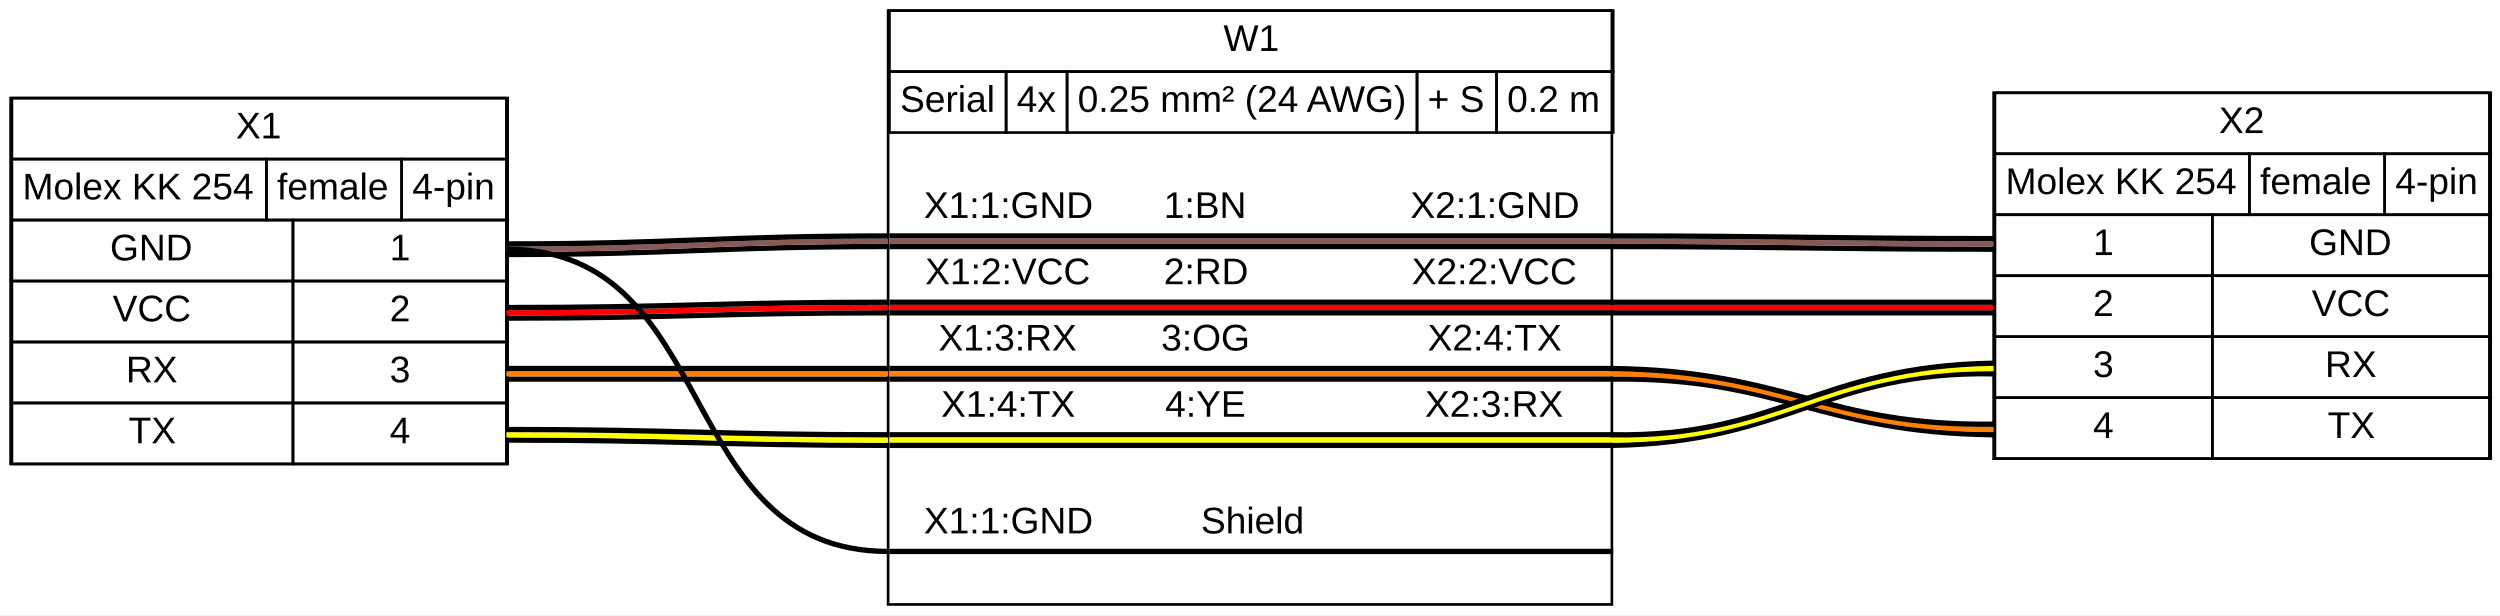
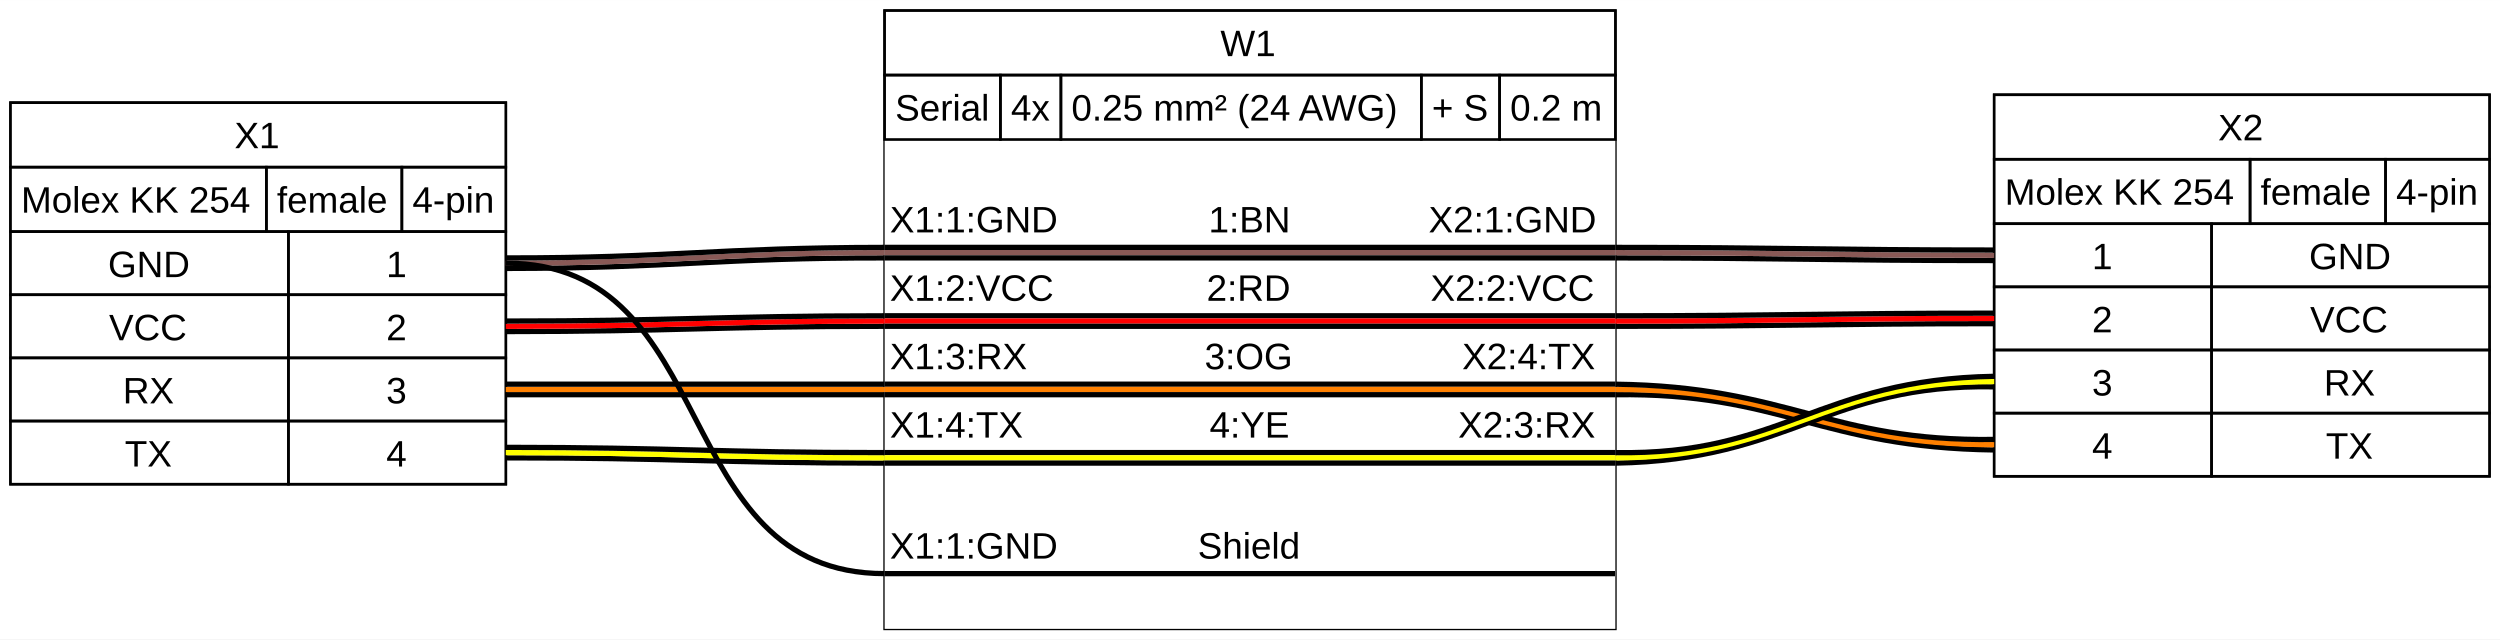
- <svg xmlns="http://www.w3.org/2000/svg" width="943pt" height="232pt" viewBox="0.00 0.00 943.00 232.00">
-   <g id="graph0" class="graph" transform="scale(1 1) rotate(0) translate(4 228)">
-     <polygon fill="#ffffff" stroke="transparent" points="-4,4 -4,-228 939,-228 939,4 -4,4" />
+ <svg xmlns="http://www.w3.org/2000/svg" width="950pt" height="243pt" viewBox="0.00 0.00 950.25 243.00">
+   <g id="graph0" class="graph" transform="scale(1 1) rotate(0) translate(4 239)">
+     <polygon fill="#ffffff" stroke="none" points="-4,4 -4,-239 946.25,-239 946.25,4 -4,4" />
    <g id="node1" class="node">
-       <polygon fill="#ffffff" stroke="black" points="187,-191 0,-191 0,-53 187,-53 187,-191" />
-       <polygon fill="none" stroke="black" points="0.5,-168 0.5,-191 187.5,-191 187.5,-168 0.5,-168" />
-       <text text-anchor="start" x="85" y="-175.8" font-family="arial" font-size="14.00">X1</text>
-       <polygon fill="none" stroke="black" points="0.5,-145 0.5,-168 96.5,-168 96.5,-145 0.5,-145" />
-       <text text-anchor="start" x="4.5" y="-152.8" font-family="arial" font-size="14.00">Molex KK 254</text>
-       <polygon fill="none" stroke="black" points="96.5,-145 96.5,-168 147.5,-168 147.5,-145 96.5,-145" />
-       <text text-anchor="start" x="100.5" y="-152.8" font-family="arial" font-size="14.00">female</text>
-       <polygon fill="none" stroke="black" points="147.5,-145 147.5,-168 187.5,-168 187.5,-145 147.5,-145" />
-       <text text-anchor="start" x="151.5" y="-152.8" font-family="arial" font-size="14.00">4-pin</text>
-       <polygon fill="none" stroke="black" points="0.5,-122 0.5,-145 106.5,-145 106.5,-122 0.5,-122" />
-       <text text-anchor="start" x="37.5" y="-129.8" font-family="arial" font-size="14.00">GND</text>
-       <polygon fill="none" stroke="black" points="106.5,-122 106.5,-145 187.5,-145 187.5,-122 106.5,-122" />
-       <text text-anchor="start" x="143" y="-129.8" font-family="arial" font-size="14.00">1</text>
-       <polygon fill="none" stroke="black" points="0.5,-99 0.5,-122 106.5,-122 106.5,-99 0.5,-99" />
-       <text text-anchor="start" x="38.5" y="-106.8" font-family="arial" font-size="14.00">VCC</text>
-       <polygon fill="none" stroke="black" points="106.5,-99 106.5,-122 187.5,-122 187.5,-99 106.5,-99" />
-       <text text-anchor="start" x="143" y="-106.8" font-family="arial" font-size="14.00">2</text>
-       <polygon fill="none" stroke="black" points="0.5,-76 0.5,-99 106.5,-99 106.5,-76 0.5,-76" />
-       <text text-anchor="start" x="43.5" y="-83.8" font-family="arial" font-size="14.00">RX</text>
-       <polygon fill="none" stroke="black" points="106.5,-76 106.5,-99 187.5,-99 187.5,-76 106.5,-76" />
-       <text text-anchor="start" x="143" y="-83.8" font-family="arial" font-size="14.00">3</text>
-       <polygon fill="none" stroke="black" points="0.5,-53 0.5,-76 106.5,-76 106.5,-53 0.5,-53" />
-       <text text-anchor="start" x="44.5" y="-60.8" font-family="arial" font-size="14.00">TX</text>
-       <polygon fill="none" stroke="black" points="106.5,-53 106.5,-76 187.5,-76 187.5,-53 106.5,-53" />
-       <text text-anchor="start" x="143" y="-60.8" font-family="arial" font-size="14.00">4</text>
+       <polygon fill="#ffffff" stroke="black" points="188.25,-200 0,-200 0,-55 188.25,-55 188.25,-200" />
+       <polygon fill="#ffffff" stroke="none" points="0,-55 0,-200 188.25,-200 188.25,-55 0,-55" />
+       <polygon fill="none" stroke="black" points="0,-175.5 0,-200 188.25,-200 188.25,-175.5 0,-175.5" />
+       <text text-anchor="start" x="85.13" y="-182.7" font-family="arial" font-size="14.00">X1</text>
+       <polygon fill="none" stroke="black" points="0,-151 0,-175.5 97.25,-175.5 97.25,-151 0,-151" />
+       <text text-anchor="start" x="4" y="-158.2" font-family="arial" font-size="14.00">Molex KK 254</text>
+       <polygon fill="none" stroke="black" points="97.25,-151 97.25,-175.5 148.75,-175.5 148.75,-151 97.25,-151" />
+       <text text-anchor="start" x="101.25" y="-158.2" font-family="arial" font-size="14.00">female</text>
+       <polygon fill="none" stroke="black" points="148.75,-151 148.75,-175.5 188.25,-175.5 188.25,-151 148.75,-151" />
+       <text text-anchor="start" x="152.75" y="-158.2" font-family="arial" font-size="14.00">4-pin</text>
+       <polygon fill="none" stroke="black" points="0,-127 0,-151 105.63,-151 105.63,-127 0,-127" />
+       <text text-anchor="start" x="37.06" y="-133.7" font-family="arial" font-size="14.00">GND</text>
+       <polygon fill="none" stroke="black" points="105.63,-127 105.63,-151 188.25,-151 188.25,-127 105.63,-127" />
+       <text text-anchor="start" x="142.81" y="-133.7" font-family="arial" font-size="14.00">1</text>
+       <polygon fill="none" stroke="black" points="0,-103 0,-127 105.63,-127 105.63,-103 0,-103" />
+       <text text-anchor="start" x="37.44" y="-109.7" font-family="arial" font-size="14.00">VCC</text>
+       <polygon fill="none" stroke="black" points="105.63,-103 105.63,-127 188.25,-127 188.25,-103 105.63,-103" />
+       <text text-anchor="start" x="142.81" y="-109.7" font-family="arial" font-size="14.00">2</text>
+       <polygon fill="none" stroke="black" points="0,-79 0,-103 105.63,-103 105.63,-79 0,-79" />
+       <text text-anchor="start" x="42.69" y="-85.7" font-family="arial" font-size="14.00">RX</text>
+       <polygon fill="none" stroke="black" points="105.63,-79 105.63,-103 188.25,-103 188.25,-79 105.63,-79" />
+       <text text-anchor="start" x="142.81" y="-85.7" font-family="arial" font-size="14.00">3</text>
+       <polygon fill="none" stroke="black" points="0,-55 0,-79 105.63,-79 105.63,-55 0,-55" />
+       <text text-anchor="start" x="43.44" y="-61.7" font-family="arial" font-size="14.00">TX</text>
+       <polygon fill="none" stroke="black" points="105.63,-55 105.63,-79 188.25,-79 188.25,-55 105.63,-55" />
+       <text text-anchor="start" x="142.81" y="-61.7" font-family="arial" font-size="14.00">4</text>
+     </g>
+     <g id="node2" class="node">
+       <polygon fill="#ffffff" stroke="black" points="610,-235 332.25,-235 332.25,0 610,0 610,-235" />
+       <polygon fill="#ffffff" stroke="none" points="332.25,0 332.25,-235 610,-235 610,0 332.25,0" />
+       <polygon fill="none" stroke="black" points="332.25,-210.5 332.25,-235 610,-235 610,-210.5 332.25,-210.5" />
+       <text text-anchor="start" x="459.87" y="-217.7" font-family="arial" font-size="14.00">W1</text>
+       <polygon fill="none" stroke="black" points="332.25,-186 332.25,-210.5 376.25,-210.5 376.25,-186 332.25,-186" />
+       <text text-anchor="start" x="336.25" y="-193.2" font-family="arial" font-size="14.00">Serial</text>
+       <polygon fill="none" stroke="black" points="376.25,-186 376.25,-210.5 399.25,-210.5 399.25,-186 376.25,-186" />
+       <text text-anchor="start" x="380.25" y="-193.2" font-family="arial" font-size="14.00">4x</text>
+       <polygon fill="none" stroke="black" points="399.25,-186 399.25,-210.5 536.25,-210.5 536.25,-186 399.25,-186" />
+       <text text-anchor="start" x="403.25" y="-193.2" font-family="arial" font-size="14.00">0.25 mm² (24 AWG)</text>
+       <polygon fill="none" stroke="black" points="536.25,-186 536.25,-210.5 566,-210.5 566,-186 536.25,-186" />
+       <text text-anchor="start" x="540.25" y="-193.2" font-family="arial" font-size="14.00">+ S</text>
+       <polygon fill="none" stroke="black" points="566,-186 566,-210.5 610,-210.5 610,-186 566,-186" />
+       <text text-anchor="start" x="570" y="-193.2" font-family="arial" font-size="14.00">0.2 m</text>
+       <text text-anchor="start" x="374.35" y="-170.7" font-family="arial" font-size="14.00"> </text>
+       <text text-anchor="start" x="334.25" y="-150.7" font-family="arial" font-size="14.00"> X1:1:GND</text>
+       <text text-anchor="start" x="429.3" y="-150.7" font-family="arial" font-size="14.00"> </text>
+       <text text-anchor="start" x="455.37" y="-150.7" font-family="arial" font-size="14.00">1:BN</text>
+       <text text-anchor="start" x="509.2" y="-150.7" font-family="arial" font-size="14.00"> </text>
+       <text text-anchor="start" x="539" y="-150.7" font-family="arial" font-size="14.00">X2:1:GND </text>
+       <polygon fill="#ffffff" stroke="none" points="332.25,-144 332.25,-146 610,-146 610,-144 332.25,-144" />
+       <polygon fill="#ffffff" stroke="none" points="332.25,-142 332.25,-144 610,-144 610,-142 332.25,-142" />
+       <polygon fill="#ffffff" stroke="none" points="332.25,-140 332.25,-142 610,-142 610,-140 332.25,-140" />
+       <text text-anchor="start" x="334.25" y="-124.7" font-family="arial" font-size="14.00"> X1:2:VCC</text>
+       <text text-anchor="start" x="429.3" y="-124.7" font-family="arial" font-size="14.00"> </text>
+       <text text-anchor="start" x="454.62" y="-124.7" font-family="arial" font-size="14.00">2:RD</text>
+       <text text-anchor="start" x="509.2" y="-124.7" font-family="arial" font-size="14.00"> </text>
+       <text text-anchor="start" x="539.75" y="-124.7" font-family="arial" font-size="14.00">X2:2:VCC </text>
+       <polygon fill="#ffffff" stroke="none" points="332.25,-118 332.25,-120 610,-120 610,-118 332.25,-118" />
+       <polygon fill="#ffffff" stroke="none" points="332.25,-116 332.25,-118 610,-118 610,-116 332.25,-116" />
+       <polygon fill="#ffffff" stroke="none" points="332.25,-114 332.25,-116 610,-116 610,-114 332.25,-114" />
+       <text text-anchor="start" x="334.25" y="-98.7" font-family="arial" font-size="14.00"> X1:3:RX</text>
+       <text text-anchor="start" x="429.3" y="-98.7" font-family="arial" font-size="14.00"> </text>
+       <text text-anchor="start" x="453.87" y="-98.7" font-family="arial" font-size="14.00">3:OG</text>
+       <text text-anchor="start" x="509.2" y="-98.7" font-family="arial" font-size="14.00"> </text>
+       <text text-anchor="start" x="551.75" y="-98.7" font-family="arial" font-size="14.00">X2:4:TX </text>
+       <polygon fill="#ffffff" stroke="none" points="332.25,-92 332.25,-94 610,-94 610,-92 332.25,-92" />
+       <polygon fill="#ffffff" stroke="none" points="332.25,-90 332.25,-92 610,-92 610,-90 332.25,-90" />
+       <polygon fill="#ffffff" stroke="none" points="332.25,-88 332.25,-90 610,-90 610,-88 332.25,-88" />
+       <text text-anchor="start" x="334.25" y="-72.7" font-family="arial" font-size="14.00"> X1:4:TX</text>
+       <text text-anchor="start" x="429.3" y="-72.7" font-family="arial" font-size="14.00"> </text>
+       <text text-anchor="start" x="455.75" y="-72.7" font-family="arial" font-size="14.00">4:YE</text>
+       <text text-anchor="start" x="509.2" y="-72.7" font-family="arial" font-size="14.00"> </text>
+       <text text-anchor="start" x="550.25" y="-72.7" font-family="arial" font-size="14.00">X2:3:RX </text>
+       <polygon fill="#ffffff" stroke="none" points="332.25,-66 332.25,-68 610,-68 610,-66 332.25,-66" />
+       <polygon fill="#ffffff" stroke="none" points="332.25,-64 332.25,-66 610,-66 610,-64 332.25,-64" />
+       <polygon fill="#ffffff" stroke="none" points="332.25,-62 332.25,-64 610,-64 610,-62 332.25,-62" />
+       <text text-anchor="start" x="374.35" y="-46.7" font-family="arial" font-size="14.00"> </text>
+       <text text-anchor="start" x="334.25" y="-26.7" font-family="arial" font-size="14.00"> X1:1:GND</text>
+       <text text-anchor="start" x="429.3" y="-26.7" font-family="arial" font-size="14.00"> </text>
+       <text text-anchor="start" x="451.25" y="-26.7" font-family="arial" font-size="14.00">Shield</text>
+       <text text-anchor="start" x="509.2" y="-26.7" font-family="arial" font-size="14.00"> </text>
+       <text text-anchor="start" x="604.25" y="-26.7" font-family="arial" font-size="14.00"> </text>
+       <polygon fill="#ffffff" stroke="none" points="332.25,-20 332.25,-22 610,-22 610,-20 332.25,-20" />
+       <text text-anchor="start" x="374.35" y="-4.7" font-family="arial" font-size="14.00"> </text>
+     </g>
+     <g id="edge1" class="edge">
+       <path fill="none" stroke="#000000" stroke-width="2" d="M188.25,-137C252.76,-137.06 268.72,-141.06 332.25,-141" />
+       <path fill="none" stroke="#895956" stroke-width="2" d="M188.25,-139C252.27,-139 268.23,-143 332.25,-143" />
+       <path fill="none" stroke="#000000" stroke-width="2" d="M188.25,-141C251.78,-140.94 267.74,-144.94 332.25,-145" />
+     </g>
+     <g id="edge2" class="edge">
+       <path fill="none" stroke="#000000" stroke-width="2" d="M188.25,-113C252.51,-113.02 268.49,-115.02 332.25,-115" />
+       <path fill="none" stroke="#ff0000" stroke-width="2" d="M188.25,-115C252.26,-115 268.24,-117 332.25,-117" />
+       <path fill="none" stroke="#000000" stroke-width="2" d="M188.25,-117C252.01,-116.98 267.99,-118.98 332.25,-119" />
+     </g>
+     <g id="edge3" class="edge">
+       <path fill="none" stroke="#000000" stroke-width="2" d="M188.25,-89C252.25,-89 268.25,-89 332.25,-89" />
+       <path fill="none" stroke="#ff8000" stroke-width="2" d="M188.25,-91C252.25,-91 268.25,-91 332.25,-91" />
+       <path fill="none" stroke="#000000" stroke-width="2" d="M188.25,-93C252.25,-93 268.25,-93 332.25,-93" />
+     </g>
+     <g id="edge4" class="edge">
+       <path fill="none" stroke="#000000" stroke-width="2" d="M188.25,-65C252.01,-65.02 267.99,-63.02 332.25,-63" />
+       <path fill="none" stroke="#ffff00" stroke-width="2" d="M188.25,-67C252.26,-67 268.24,-65 332.25,-65" />
+       <path fill="none" stroke="#000000" stroke-width="2" d="M188.25,-69C252.51,-68.98 268.49,-66.98 332.25,-67" />
+     </g>
+     <g id="edge5" class="edge">
+       <path fill="none" stroke="#000000" stroke-width="2" d="M188.25,-139C270.99,-139 249.51,-21 332.25,-21" />
+     </g>
+     <g id="edge6" class="edge">
+       <path fill="none" stroke="#000000" stroke-width="2" d="M610,-145C517.42,-145 424.83,-145 332.25,-145" />
+       <path fill="none" stroke="#895956" stroke-width="2" d="M610,-143C517.42,-143 424.83,-143 332.25,-143" />
+       <path fill="none" stroke="#000000" stroke-width="2" d="M610,-141C517.42,-141 424.83,-141 332.25,-141" />
+     </g>
+     <g id="edge7" class="edge">
+       <path fill="none" stroke="#000000" stroke-width="2" d="M610,-119C517.42,-119 424.83,-119 332.25,-119" />
+       <path fill="none" stroke="#ff0000" stroke-width="2" d="M610,-117C517.42,-117 424.83,-117 332.25,-117" />
+       <path fill="none" stroke="#000000" stroke-width="2" d="M610,-115C517.42,-115 424.83,-115 332.25,-115" />
+     </g>
+     <g id="edge8" class="edge">
+       <path fill="none" stroke="#000000" stroke-width="2" d="M610,-93C517.42,-93 424.83,-93 332.25,-93" />
+       <path fill="none" stroke="#ff8000" stroke-width="2" d="M610,-91C517.42,-91 424.83,-91 332.25,-91" />
+       <path fill="none" stroke="#000000" stroke-width="2" d="M610,-89C517.42,-89 424.83,-89 332.25,-89" />
+     </g>
+     <g id="edge9" class="edge">
+       <path fill="none" stroke="#000000" stroke-width="2" d="M610,-67C517.42,-67 424.83,-67 332.25,-67" />
+       <path fill="none" stroke="#ffff00" stroke-width="2" d="M610,-65C517.42,-65 424.83,-65 332.25,-65" />
+       <path fill="none" stroke="#000000" stroke-width="2" d="M610,-63C517.42,-63 424.83,-63 332.25,-63" />
+     </g>
+     <g id="edge10" class="edge">
+       <path fill="none" stroke="#000000" stroke-width="2" d="M610,-21C517.42,-21 424.83,-21 332.25,-21" />
    </g>
    <g id="node3" class="node">
-       <polygon fill="#ffffff" stroke="black" points="604,-224 331,-224 331,0 604,0 604,-224" />
-       <polygon fill="none" stroke="black" points="331.5,-201 331.5,-224 604.5,-224 604.5,-201 331.5,-201" />
-       <text text-anchor="start" x="457.5" y="-208.8" font-family="arial" font-size="14.00">W1</text>
-       <polygon fill="none" stroke="black" points="331.5,-178 331.5,-201 375.5,-201 375.5,-178 331.5,-178" />
-       <text text-anchor="start" x="335.5" y="-185.8" font-family="arial" font-size="14.00">Serial</text>
-       <polygon fill="none" stroke="black" points="375.5,-178 375.5,-201 398.5,-201 398.5,-178 375.5,-178" />
-       <text text-anchor="start" x="379.5" y="-185.8" font-family="arial" font-size="14.00">4x</text>
-       <polygon fill="none" stroke="black" points="398.5,-178 398.5,-201 530.5,-201 530.5,-178 398.5,-178" />
-       <text text-anchor="start" x="402.5" y="-185.8" font-family="arial" font-size="14.00">0.25 mm² (24 AWG)</text>
-       <polygon fill="none" stroke="black" points="530.5,-178 530.5,-201 560.5,-201 560.5,-178 530.5,-178" />
-       <text text-anchor="start" x="534.5" y="-185.8" font-family="arial" font-size="14.00">+ S</text>
-       <polygon fill="none" stroke="black" points="560.5,-178 560.5,-201 604.5,-201 604.5,-178 560.5,-178" />
-       <text text-anchor="start" x="564.5" y="-185.8" font-family="arial" font-size="14.00">0.2 m</text>
-       <text text-anchor="start" x="374.5" y="-164.8" font-family="arial" font-size="14.00"> </text>
-       <text text-anchor="start" x="344.5" y="-145.8" font-family="arial" font-size="14.00">X1:1:GND</text>
-       <text text-anchor="start" x="435" y="-145.8" font-family="arial" font-size="14.00">     1:BN    </text>
-       <text text-anchor="start" x="528" y="-145.8" font-family="arial" font-size="14.00">X2:1:GND</text>
-       <polygon fill="#000000" stroke="transparent" points="331.5,-138 331.5,-140 604.5,-140 604.5,-138 331.5,-138" />
-       <polygon fill="#895956" stroke="transparent" points="331.5,-136 331.5,-138 604.5,-138 604.5,-136 331.5,-136" />
-       <polygon fill="#000000" stroke="transparent" points="331.5,-134 331.5,-136 604.5,-136 604.5,-134 331.5,-134" />
-       <text text-anchor="start" x="345" y="-120.8" font-family="arial" font-size="14.00">X1:2:VCC</text>
-       <text text-anchor="start" x="435" y="-120.8" font-family="arial" font-size="14.00">     2:RD    </text>
-       <text text-anchor="start" x="528.5" y="-120.8" font-family="arial" font-size="14.00">X2:2:VCC</text>
-       <polygon fill="#000000" stroke="transparent" points="331.5,-113 331.5,-115 604.5,-115 604.5,-113 331.5,-113" />
-       <polygon fill="#ff0000" stroke="transparent" points="331.5,-111 331.5,-113 604.5,-113 604.5,-111 331.5,-111" />
-       <polygon fill="#000000" stroke="transparent" points="331.5,-109 331.5,-111 604.5,-111 604.5,-109 331.5,-109" />
-       <text text-anchor="start" x="350" y="-95.8" font-family="arial" font-size="14.00">X1:3:RX</text>
-       <text text-anchor="start" x="434" y="-95.8" font-family="arial" font-size="14.00">     3:OG    </text>
-       <text text-anchor="start" x="534.5" y="-95.8" font-family="arial" font-size="14.00">X2:4:TX</text>
-       <polygon fill="#000000" stroke="transparent" points="331.5,-88 331.5,-90 604.5,-90 604.5,-88 331.5,-88" />
-       <polygon fill="#ff8000" stroke="transparent" points="331.5,-86 331.5,-88 604.5,-88 604.5,-86 331.5,-86" />
-       <polygon fill="#000000" stroke="transparent" points="331.5,-84 331.5,-86 604.5,-86 604.5,-84 331.5,-84" />
-       <text text-anchor="start" x="351" y="-70.8" font-family="arial" font-size="14.00">X1:4:TX</text>
-       <text text-anchor="start" x="435.5" y="-70.8" font-family="arial" font-size="14.00">     4:YE    </text>
-       <text text-anchor="start" x="533.5" y="-70.8" font-family="arial" font-size="14.00">X2:3:RX</text>
-       <polygon fill="#000000" stroke="transparent" points="331.5,-63 331.5,-65 604.5,-65 604.5,-63 331.5,-63" />
-       <polygon fill="#ffff00" stroke="transparent" points="331.5,-61 331.5,-63 604.5,-63 604.5,-61 331.5,-61" />
-       <polygon fill="#000000" stroke="transparent" points="331.5,-59 331.5,-61 604.5,-61 604.5,-59 331.5,-59" />
-       <text text-anchor="start" x="374.5" y="-45.8" font-family="arial" font-size="14.00"> </text>
-       <text text-anchor="start" x="344.5" y="-26.8" font-family="arial" font-size="14.00">X1:1:GND</text>
-       <text text-anchor="start" x="449" y="-26.8" font-family="arial" font-size="14.00">Shield</text>
-       <polygon fill="#000000" stroke="transparent" points="331.5,-19 331.5,-21 604.5,-21 604.5,-19 331.5,-19" />
-       <text text-anchor="start" x="374.5" y="-5.8" font-family="arial" font-size="14.00"> </text>
+       <polygon fill="#ffffff" stroke="black" points="942.25,-203 754,-203 754,-58 942.25,-58 942.25,-203" />
+       <polygon fill="#ffffff" stroke="none" points="754,-58 754,-203 942.25,-203 942.25,-58 754,-58" />
+       <polygon fill="none" stroke="black" points="754,-178.5 754,-203 942.25,-203 942.25,-178.5 754,-178.5" />
+       <text text-anchor="start" x="839.12" y="-185.7" font-family="arial" font-size="14.00">X2</text>
+       <polygon fill="none" stroke="black" points="754,-154 754,-178.5 851.25,-178.5 851.25,-154 754,-154" />
+       <text text-anchor="start" x="758" y="-161.2" font-family="arial" font-size="14.00">Molex KK 254</text>
+       <polygon fill="none" stroke="black" points="851.25,-154 851.25,-178.5 902.75,-178.5 902.75,-154 851.25,-154" />
+       <text text-anchor="start" x="855.25" y="-161.2" font-family="arial" font-size="14.00">female</text>
+       <polygon fill="none" stroke="black" points="902.75,-154 902.75,-178.5 942.25,-178.5 942.25,-154 902.75,-154" />
+       <text text-anchor="start" x="906.75" y="-161.2" font-family="arial" font-size="14.00">4-pin</text>
+       <polygon fill="none" stroke="black" points="754,-130 754,-154 836.62,-154 836.62,-130 754,-130" />
+       <text text-anchor="start" x="791.18" y="-136.7" font-family="arial" font-size="14.00">1</text>
+       <polygon fill="none" stroke="black" points="836.62,-130 836.62,-154 942.25,-154 942.25,-130 836.62,-130" />
+       <text text-anchor="start" x="873.68" y="-136.7" font-family="arial" font-size="14.00">GND</text>
+       <polygon fill="none" stroke="black" points="754,-106 754,-130 836.62,-130 836.62,-106 754,-106" />
+       <text text-anchor="start" x="791.18" y="-112.7" font-family="arial" font-size="14.00">2</text>
+       <polygon fill="none" stroke="black" points="836.62,-106 836.62,-130 942.25,-130 942.25,-106 836.62,-106" />
+       <text text-anchor="start" x="874.06" y="-112.7" font-family="arial" font-size="14.00">VCC</text>
+       <polygon fill="none" stroke="black" points="754,-82 754,-106 836.62,-106 836.62,-82 754,-82" />
+       <text text-anchor="start" x="791.18" y="-88.7" font-family="arial" font-size="14.00">3</text>
+       <polygon fill="none" stroke="black" points="836.62,-82 836.62,-106 942.25,-106 942.25,-82 836.62,-82" />
+       <text text-anchor="start" x="879.31" y="-88.7" font-family="arial" font-size="14.00">RX</text>
+       <polygon fill="none" stroke="black" points="754,-58 754,-82 836.62,-82 836.62,-58 754,-58" />
+       <text text-anchor="start" x="791.18" y="-64.7" font-family="arial" font-size="14.00">4</text>
+       <polygon fill="none" stroke="black" points="836.62,-58 836.62,-82 942.25,-82 942.25,-58 836.62,-58" />
+       <text text-anchor="start" x="880.06" y="-64.7" font-family="arial" font-size="14.00">TX</text>
    </g>
-     <g id="edge1" class="edge">
-       <path fill="none" stroke="#000000" stroke-width="2" d="M187,-132C251.38,-132.03 267.36,-135.03 331,-135" />
-       <path fill="none" stroke="#895956" stroke-width="2" d="M187,-134C251.01,-134 266.99,-137 331,-137" />
-       <path fill="none" stroke="#000000" stroke-width="2" d="M187,-136C250.64,-135.97 266.62,-138.97 331,-139" />
+     <g id="edge11" class="edge">
+       <path fill="none" stroke="#000000" stroke-width="2" d="M610,-141C673.88,-141 689.88,-140 754,-140" />
+       <path fill="none" stroke="#895956" stroke-width="2" d="M610,-143C674,-143 690,-142 754,-142" />
+       <path fill="none" stroke="#000000" stroke-width="2" d="M610,-145C674.13,-145 690.13,-144 754,-144" />
    </g>
-     <g id="edge3" class="edge">
-       <path fill="none" stroke="#000000" stroke-width="2" d="M187,-108C251.25,-108.02 267.24,-110.02 331,-110" />
-       <path fill="none" stroke="#ff0000" stroke-width="2" d="M187,-110C251.01,-110 266.99,-112 331,-112" />
-       <path fill="none" stroke="#000000" stroke-width="2" d="M187,-112C250.76,-111.98 266.75,-113.98 331,-114" />
+     <g id="edge12" class="edge">
+       <path fill="none" stroke="#000000" stroke-width="2" d="M610,-115C674.13,-115 690.13,-116 754,-116" />
+       <path fill="none" stroke="#ff0000" stroke-width="2" d="M610,-117C674,-117 690,-118 754,-118" />
+       <path fill="none" stroke="#000000" stroke-width="2" d="M610,-119C673.88,-119 689.88,-120 754,-120" />
    </g>
-     <g id="edge5" class="edge">
-       <path fill="none" stroke="#000000" stroke-width="2" d="M187,-85C251,-85 267,-85 331,-85" />
-       <path fill="none" stroke="#ff8000" stroke-width="2" d="M187,-87C251,-87 267,-87 331,-87" />
-       <path fill="none" stroke="#000000" stroke-width="2" d="M187,-89C251,-89 267,-89 331,-89" />
+     <g id="edge13" class="edge">
+       <path fill="none" stroke="#000000" stroke-width="2" d="M610,-89C673.04,-89.86 687.68,-68.86 754,-68" />
+       <path fill="none" stroke="#ff8000" stroke-width="2" d="M610,-91C674.68,-91 689.32,-70 754,-70" />
+       <path fill="none" stroke="#000000" stroke-width="2" d="M610,-93C676.32,-92.14 690.96,-71.14 754,-72" />
    </g>
-     <g id="edge7" class="edge">
-       <path fill="none" stroke="#000000" stroke-width="2" d="M187,-62C250.76,-62.02 266.75,-60.02 331,-60" />
-       <path fill="none" stroke="#ffff00" stroke-width="2" d="M187,-64C251.01,-64 266.99,-62 331,-62" />
-       <path fill="none" stroke="#000000" stroke-width="2" d="M187,-66C251.25,-65.98 267.24,-63.98 331,-64" />
-     </g>
-     <g id="edge9" class="edge">
-       <path fill="none" stroke="#000000" stroke-width="2" d="M187,-134C268.63,-134 249.37,-20 331,-20" />
-     </g>
-     <g id="node2" class="node">
-       <polygon fill="#ffffff" stroke="black" points="935,-193 748,-193 748,-55 935,-55 935,-193" />
-       <polygon fill="none" stroke="black" points="748.5,-170 748.5,-193 935.5,-193 935.5,-170 748.5,-170" />
-       <text text-anchor="start" x="833" y="-177.8" font-family="arial" font-size="14.00">X2</text>
-       <polygon fill="none" stroke="black" points="748.5,-147 748.5,-170 844.5,-170 844.5,-147 748.5,-147" />
-       <text text-anchor="start" x="752.5" y="-154.8" font-family="arial" font-size="14.00">Molex KK 254</text>
-       <polygon fill="none" stroke="black" points="844.5,-147 844.5,-170 895.5,-170 895.5,-147 844.5,-147" />
-       <text text-anchor="start" x="848.5" y="-154.8" font-family="arial" font-size="14.00">female</text>
-       <polygon fill="none" stroke="black" points="895.5,-147 895.5,-170 935.5,-170 935.5,-147 895.5,-147" />
-       <text text-anchor="start" x="899.5" y="-154.8" font-family="arial" font-size="14.00">4-pin</text>
-       <polygon fill="none" stroke="black" points="748.5,-124 748.5,-147 830.5,-147 830.5,-124 748.5,-124" />
-       <text text-anchor="start" x="785.5" y="-131.8" font-family="arial" font-size="14.00">1</text>
-       <polygon fill="none" stroke="black" points="830.5,-124 830.5,-147 935.5,-147 935.5,-124 830.5,-124" />
-       <text text-anchor="start" x="867" y="-131.8" font-family="arial" font-size="14.00">GND</text>
-       <polygon fill="none" stroke="black" points="748.5,-101 748.5,-124 830.5,-124 830.5,-101 748.5,-101" />
-       <text text-anchor="start" x="785.5" y="-108.8" font-family="arial" font-size="14.00">2</text>
-       <polygon fill="none" stroke="black" points="830.5,-101 830.5,-124 935.5,-124 935.5,-101 830.5,-101" />
-       <text text-anchor="start" x="868" y="-108.8" font-family="arial" font-size="14.00">VCC</text>
-       <polygon fill="none" stroke="black" points="748.5,-78 748.5,-101 830.5,-101 830.5,-78 748.5,-78" />
-       <text text-anchor="start" x="785.5" y="-85.8" font-family="arial" font-size="14.00">3</text>
-       <polygon fill="none" stroke="black" points="830.5,-78 830.5,-101 935.5,-101 935.5,-78 830.5,-78" />
-       <text text-anchor="start" x="873" y="-85.8" font-family="arial" font-size="14.00">RX</text>
-       <polygon fill="none" stroke="black" points="748.5,-55 748.5,-78 830.5,-78 830.5,-55 748.5,-55" />
-       <text text-anchor="start" x="785.5" y="-62.8" font-family="arial" font-size="14.00">4</text>
-       <polygon fill="none" stroke="black" points="830.5,-55 830.5,-78 935.5,-78 935.5,-55 830.5,-55" />
-       <text text-anchor="start" x="874" y="-62.8" font-family="arial" font-size="14.00">TX</text>
-     </g>
-     <g id="edge2" class="edge">
-       <path fill="none" stroke="#000000" stroke-width="2" d="M604,-135C667.88,-135 683.87,-134 748,-134" />
-       <path fill="none" stroke="#895956" stroke-width="2" d="M604,-137C668,-137 684,-136 748,-136" />
-       <path fill="none" stroke="#000000" stroke-width="2" d="M604,-139C668.13,-139 684.12,-138 748,-138" />
-     </g>
-     <g id="edge4" class="edge">
-       <path fill="none" stroke="#000000" stroke-width="2" d="M604,-110C668,-110 684,-110 748,-110" />
-       <path fill="none" stroke="#ff0000" stroke-width="2" d="M604,-112C668,-112 684,-112 748,-112" />
-       <path fill="none" stroke="#000000" stroke-width="2" d="M604,-114C668,-114 684,-114 748,-114" />
-     </g>
-     <g id="edge6" class="edge">
-       <path fill="none" stroke="#000000" stroke-width="2" d="M604,-85C667.04,-85.86 681.68,-64.86 748,-64" />
-       <path fill="none" stroke="#ff8000" stroke-width="2" d="M604,-87C668.68,-87 683.32,-66 748,-66" />
-       <path fill="none" stroke="#000000" stroke-width="2" d="M604,-89C670.32,-88.14 684.96,-67.14 748,-68" />
-     </g>
-     <g id="edge8" class="edge">
-       <path fill="none" stroke="#000000" stroke-width="2" d="M604,-60C670.9,-61.09 684.67,-88.09 748,-87" />
-       <path fill="none" stroke="#ffff00" stroke-width="2" d="M604,-62C669.12,-62 682.88,-89 748,-89" />
-       <path fill="none" stroke="#000000" stroke-width="2" d="M604,-64C667.33,-62.91 681.1,-89.91 748,-91" />
+     <g id="edge14" class="edge">
+       <path fill="none" stroke="#000000" stroke-width="2" d="M610,-63C677.1,-64.16 690.54,-93.16 754,-92" />
+       <path fill="none" stroke="#ffff00" stroke-width="2" d="M610,-65C675.28,-65 688.72,-94 754,-94" />
+       <path fill="none" stroke="#000000" stroke-width="2" d="M610,-67C673.47,-65.84 686.91,-94.84 754,-96" />
    </g>
  </g>
</svg>
